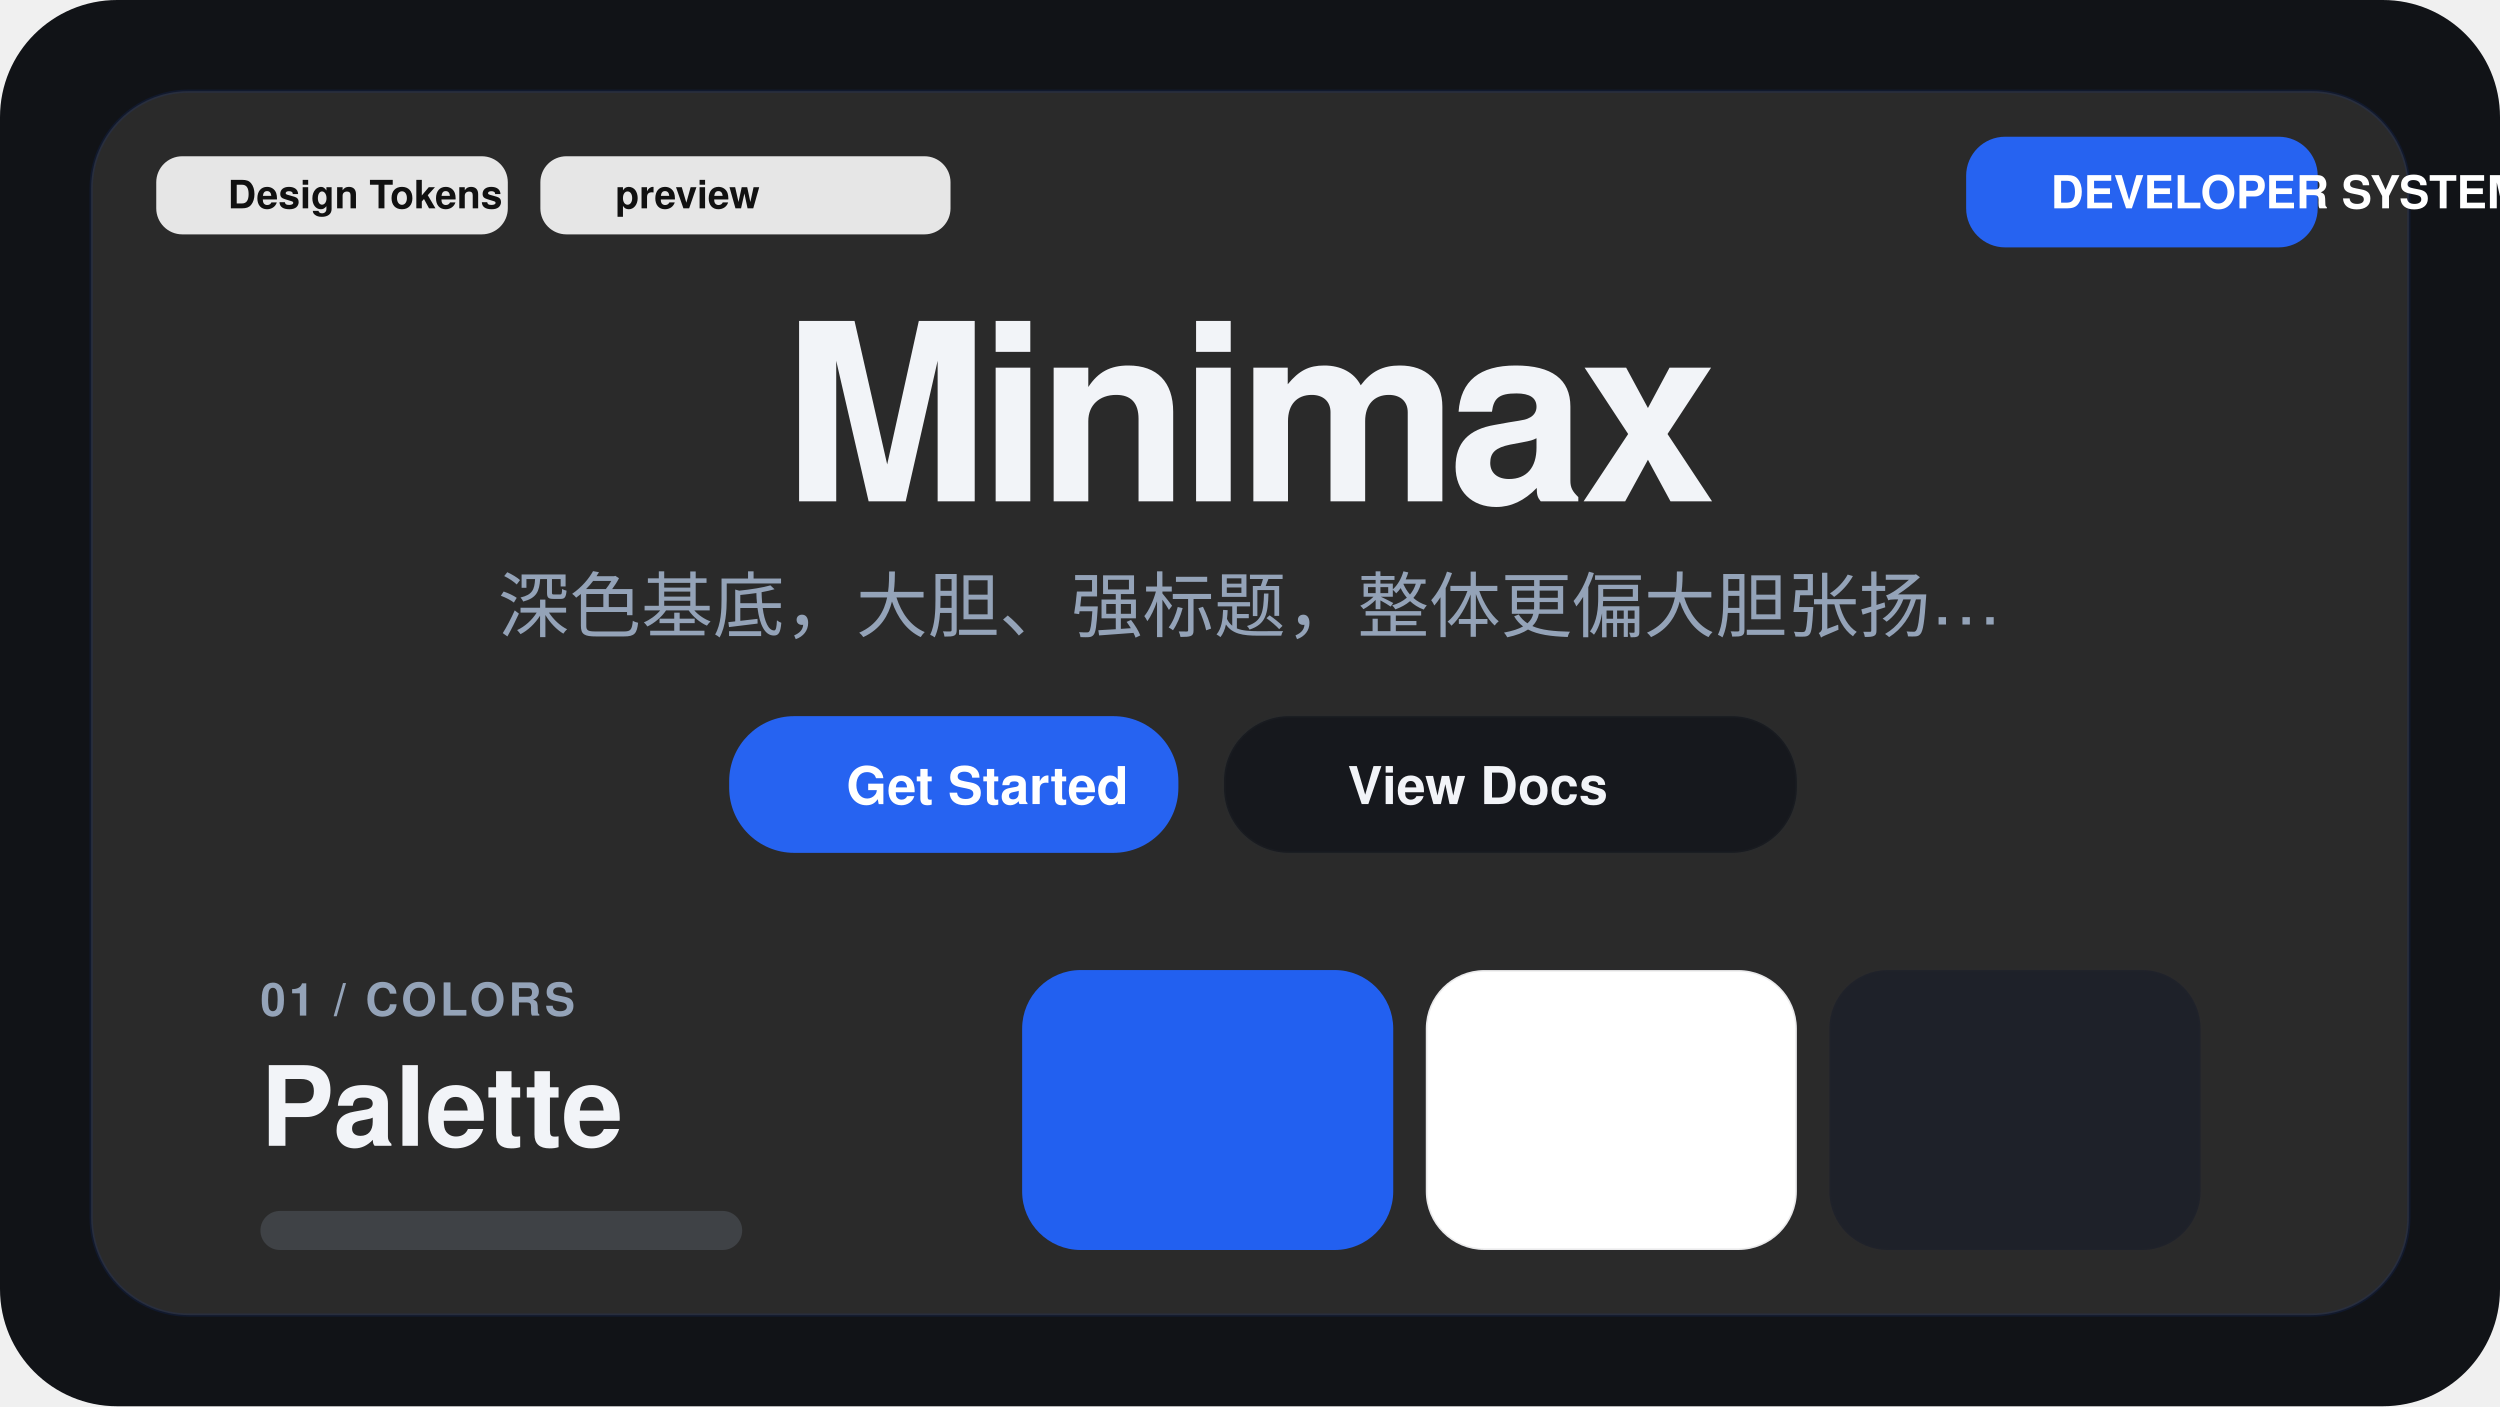
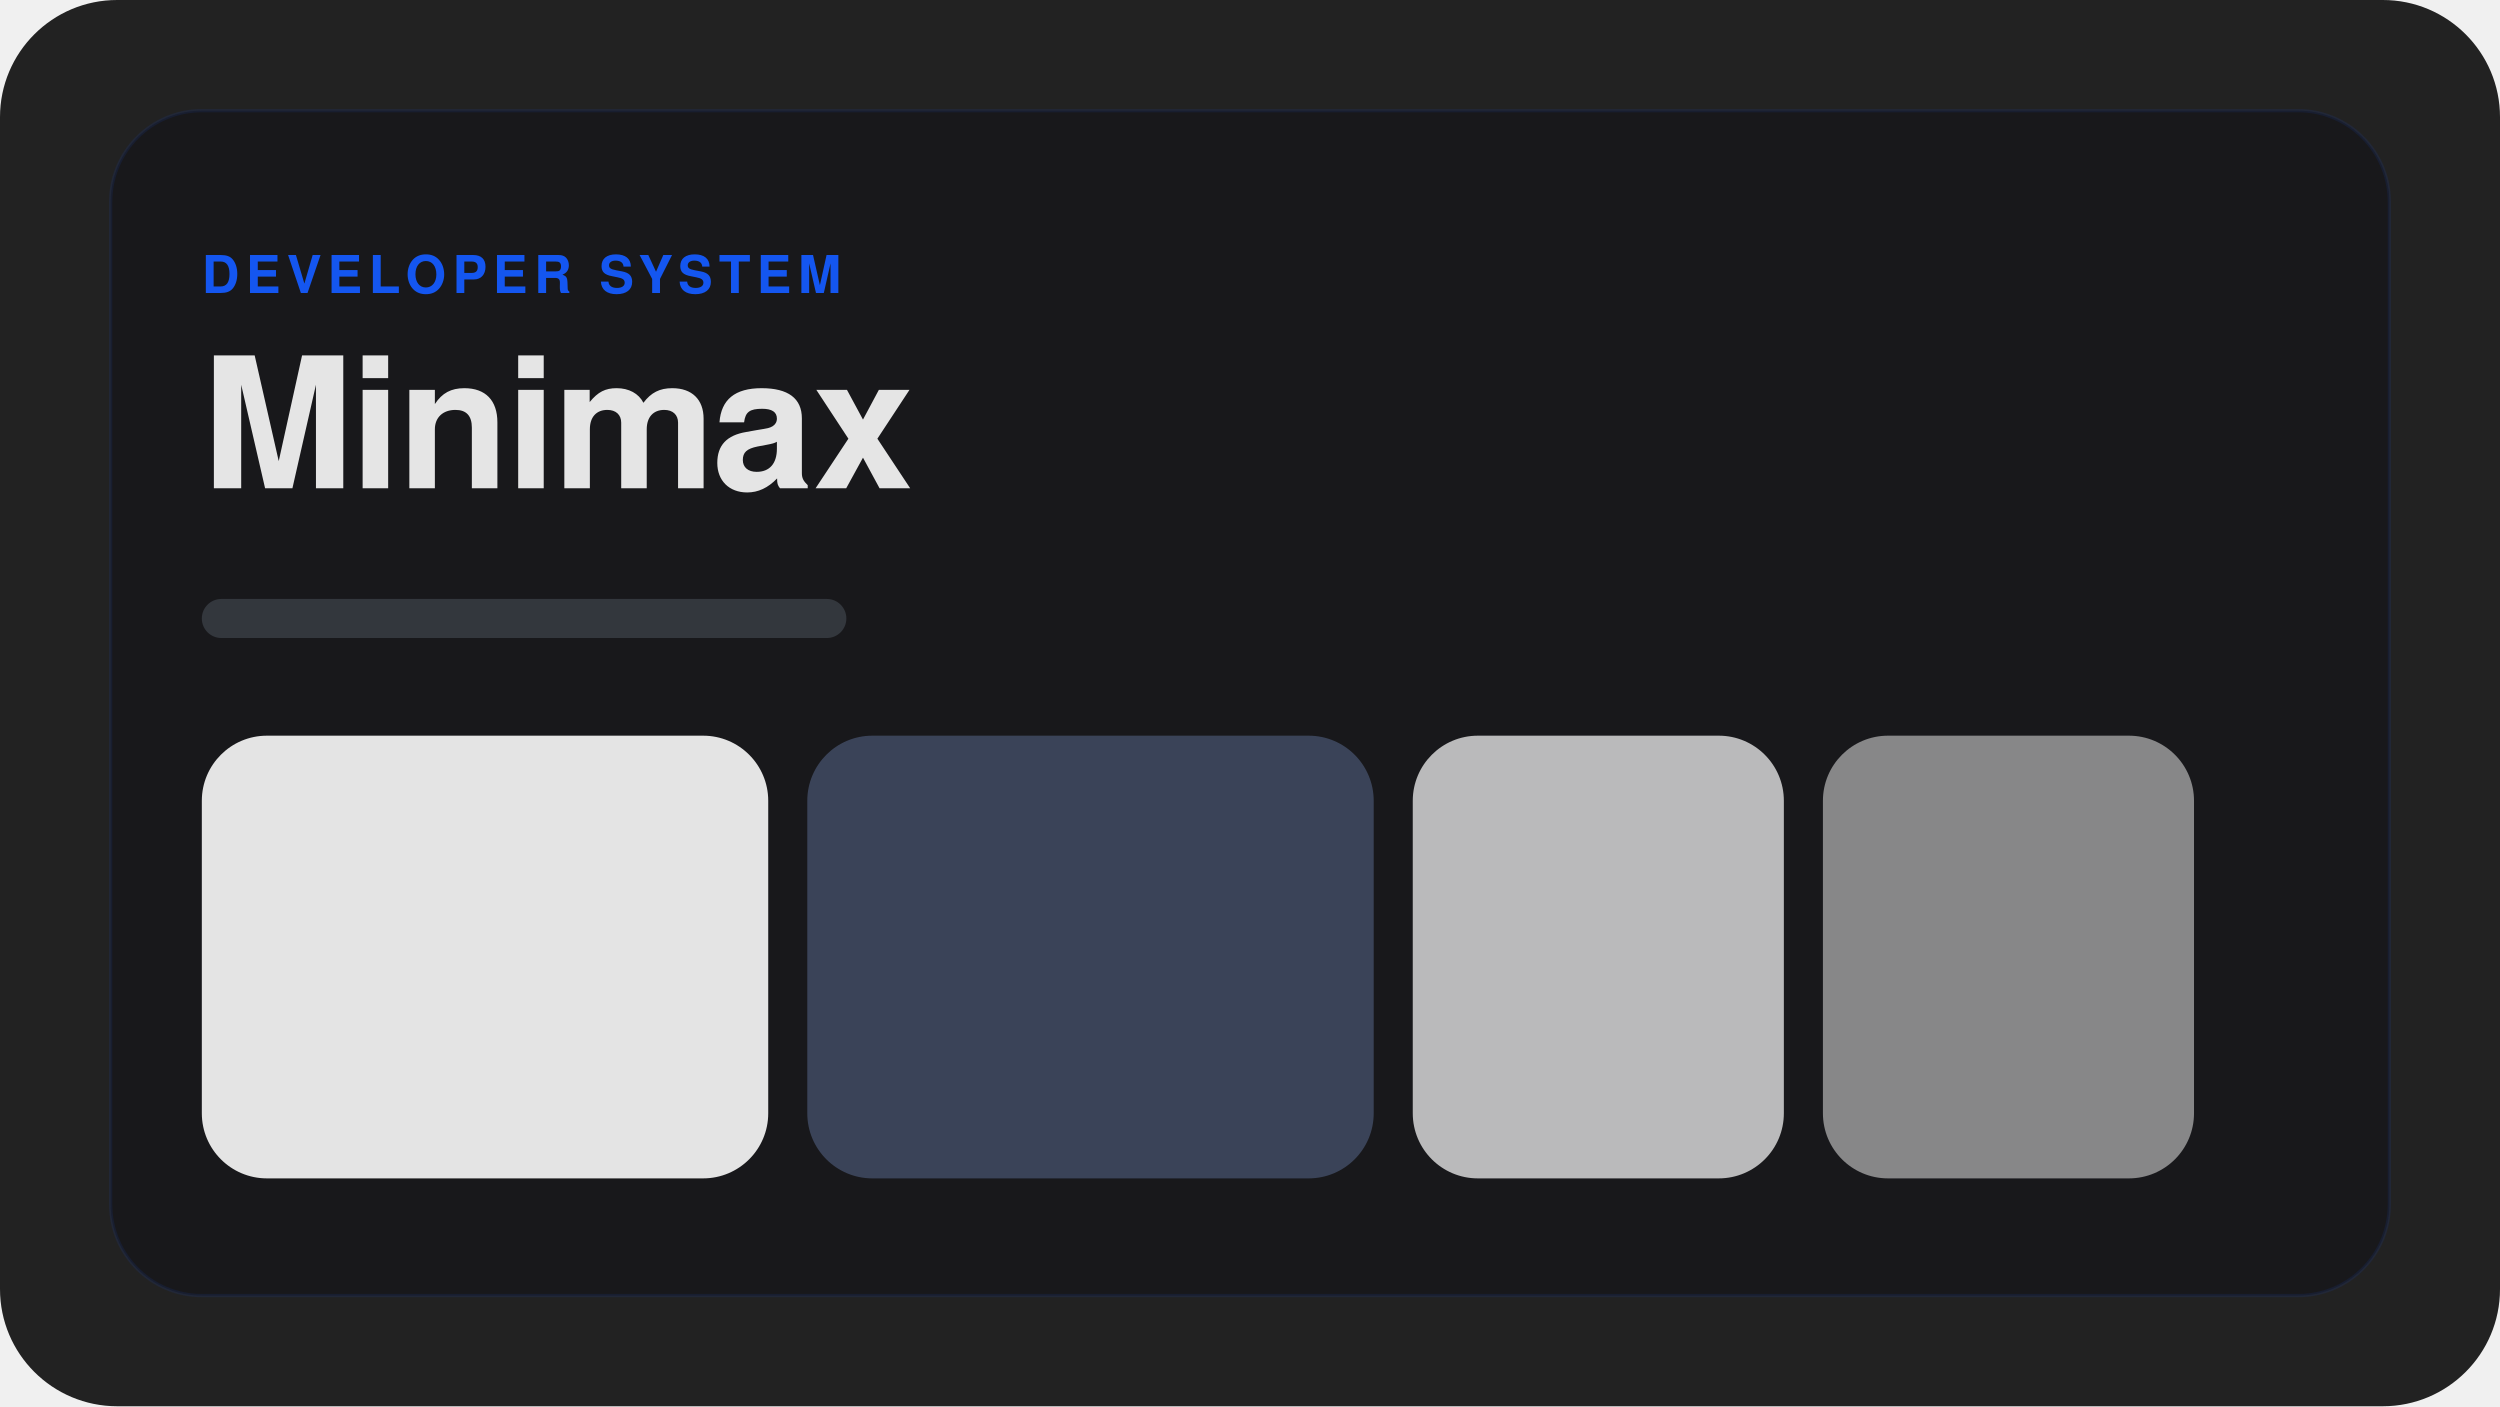
<svg xmlns="http://www.w3.org/2000/svg" width="768" height="432" viewBox="0 0 768 432" fill="none">
-   <rect width="768" height="432" rx="36" fill="#111317" />
-   <rect x="28" y="28" width="712" height="376" rx="30" fill="#2a2a2a" stroke="#1456F0" stroke-opacity="0.10" />
-   <rect x="48" y="48" width="108" height="24" rx="8" fill="#ffffff" fill-opacity="0.88" />
-   <text x="70" y="64" fill="#111111" font-family="Helvetica, Arial, sans-serif" font-size="12" font-weight="800">Design Tokens</text>
-   <rect x="166" y="48" width="126" height="24" rx="8" fill="#ffffff" fill-opacity="0.88" />
-   <text x="189" y="64" fill="#111111" font-family="Helvetica, Arial, sans-serif" font-size="12" font-weight="800">preview</text>
-   <rect x="604" y="42" width="108" height="34" rx="12" fill="#2663f1" />
-   <text x="630" y="64" fill="#ffffff" font-family="Helvetica, Arial, sans-serif" font-size="14" font-weight="800">DEVELOPER SYSTEM</text>
-   <text x="384" y="154" text-anchor="middle" fill="#f2f4f8" font-family="Helvetica, Arial, sans-serif" font-size="76" font-weight="900" letter-spacing="-3">Minimax</text>
-   <text x="384" y="194" text-anchor="middle" fill="#94a3b8" font-family="Helvetica, Arial, sans-serif" font-size="22" font-weight="500">深色基底，大胆、强标题，整体更偏大胆张扬…</text>
-   <rect x="224" y="220" width="138" height="42" rx="20" fill="#2663f1" />
-   <text x="260" y="247" fill="#ffffff" font-family="Helvetica, Arial, sans-serif" font-size="16" font-weight="800">Get Started</text>
-   <rect x="376" y="220" width="176" height="42" rx="20" fill="#16181d" stroke="#2b2e36" stroke-opacity="0.16" />
-   <text x="414" y="247" fill="#f2f4f8" font-family="Helvetica, Arial, sans-serif" font-size="16" font-weight="800">View Docs</text>
-   <text x="80" y="312" fill="#94a3b8" font-family="Helvetica, Arial, sans-serif" font-size="14" font-weight="700" letter-spacing="1">01 / COLORS</text>
-   <text x="80" y="352" fill="#f2f4f8" font-family="Helvetica, Arial, sans-serif" font-size="34" font-weight="800">Palette</text>
-   <rect x="80" y="372" width="148" height="12" rx="6" fill="#94a3b8" fill-opacity="0.20" />
-   <rect x="80" y="388" width="144" height="0" fill="transparent" />
-   <rect x="314" y="298" width="114" height="86" rx="18" fill="#2260f0" />
-   <rect x="438" y="298" width="114" height="86" rx="18" fill="#ffffff" stroke="#2b2e36" stroke-opacity="0.10" />
-   <rect x="562" y="298" width="114" height="86" rx="18" fill="#1e2129" stroke="#2b2e36" stroke-opacity="0.10" />
-   <rect x="686" y="298" width="0" height="0" fill="transparent" />
+   <rect width="768" height="432" rx="36" fill="#222222" />
+   <rect x="34" y="34" width="700" height="364" rx="28" fill="#18181B" stroke="#1456F0" stroke-opacity="0.10" />
+   <text x="62" y="90" fill="#1456F0" font-family="Helvetica, Arial, sans-serif" font-size="16" font-weight="700" letter-spacing="2">DEVELOPER SYSTEM</text>
+   <text x="62" y="150" fill="#E5E5E5" font-family="Helvetica, Arial, sans-serif" font-size="56" font-weight="800" letter-spacing="-1">Minimax</text>
+   <rect x="62" y="184" width="198" height="12" rx="6" fill="#94a3b8" fill-opacity="0.22" />
+   <rect x="62" y="226" width="174" height="136" rx="20" fill="#ffffff" fill-opacity="0.88" />
+   <rect x="248" y="226" width="174" height="136" rx="20" fill="#95b2f8" fill-opacity="0.28" />
+   <rect x="434" y="226" width="114" height="136" rx="20" fill="#ffffff" fill-opacity="0.70" />
+   <rect x="560" y="226" width="114" height="136" rx="20" fill="#ffffff" fill-opacity="0.48" />
</svg>
